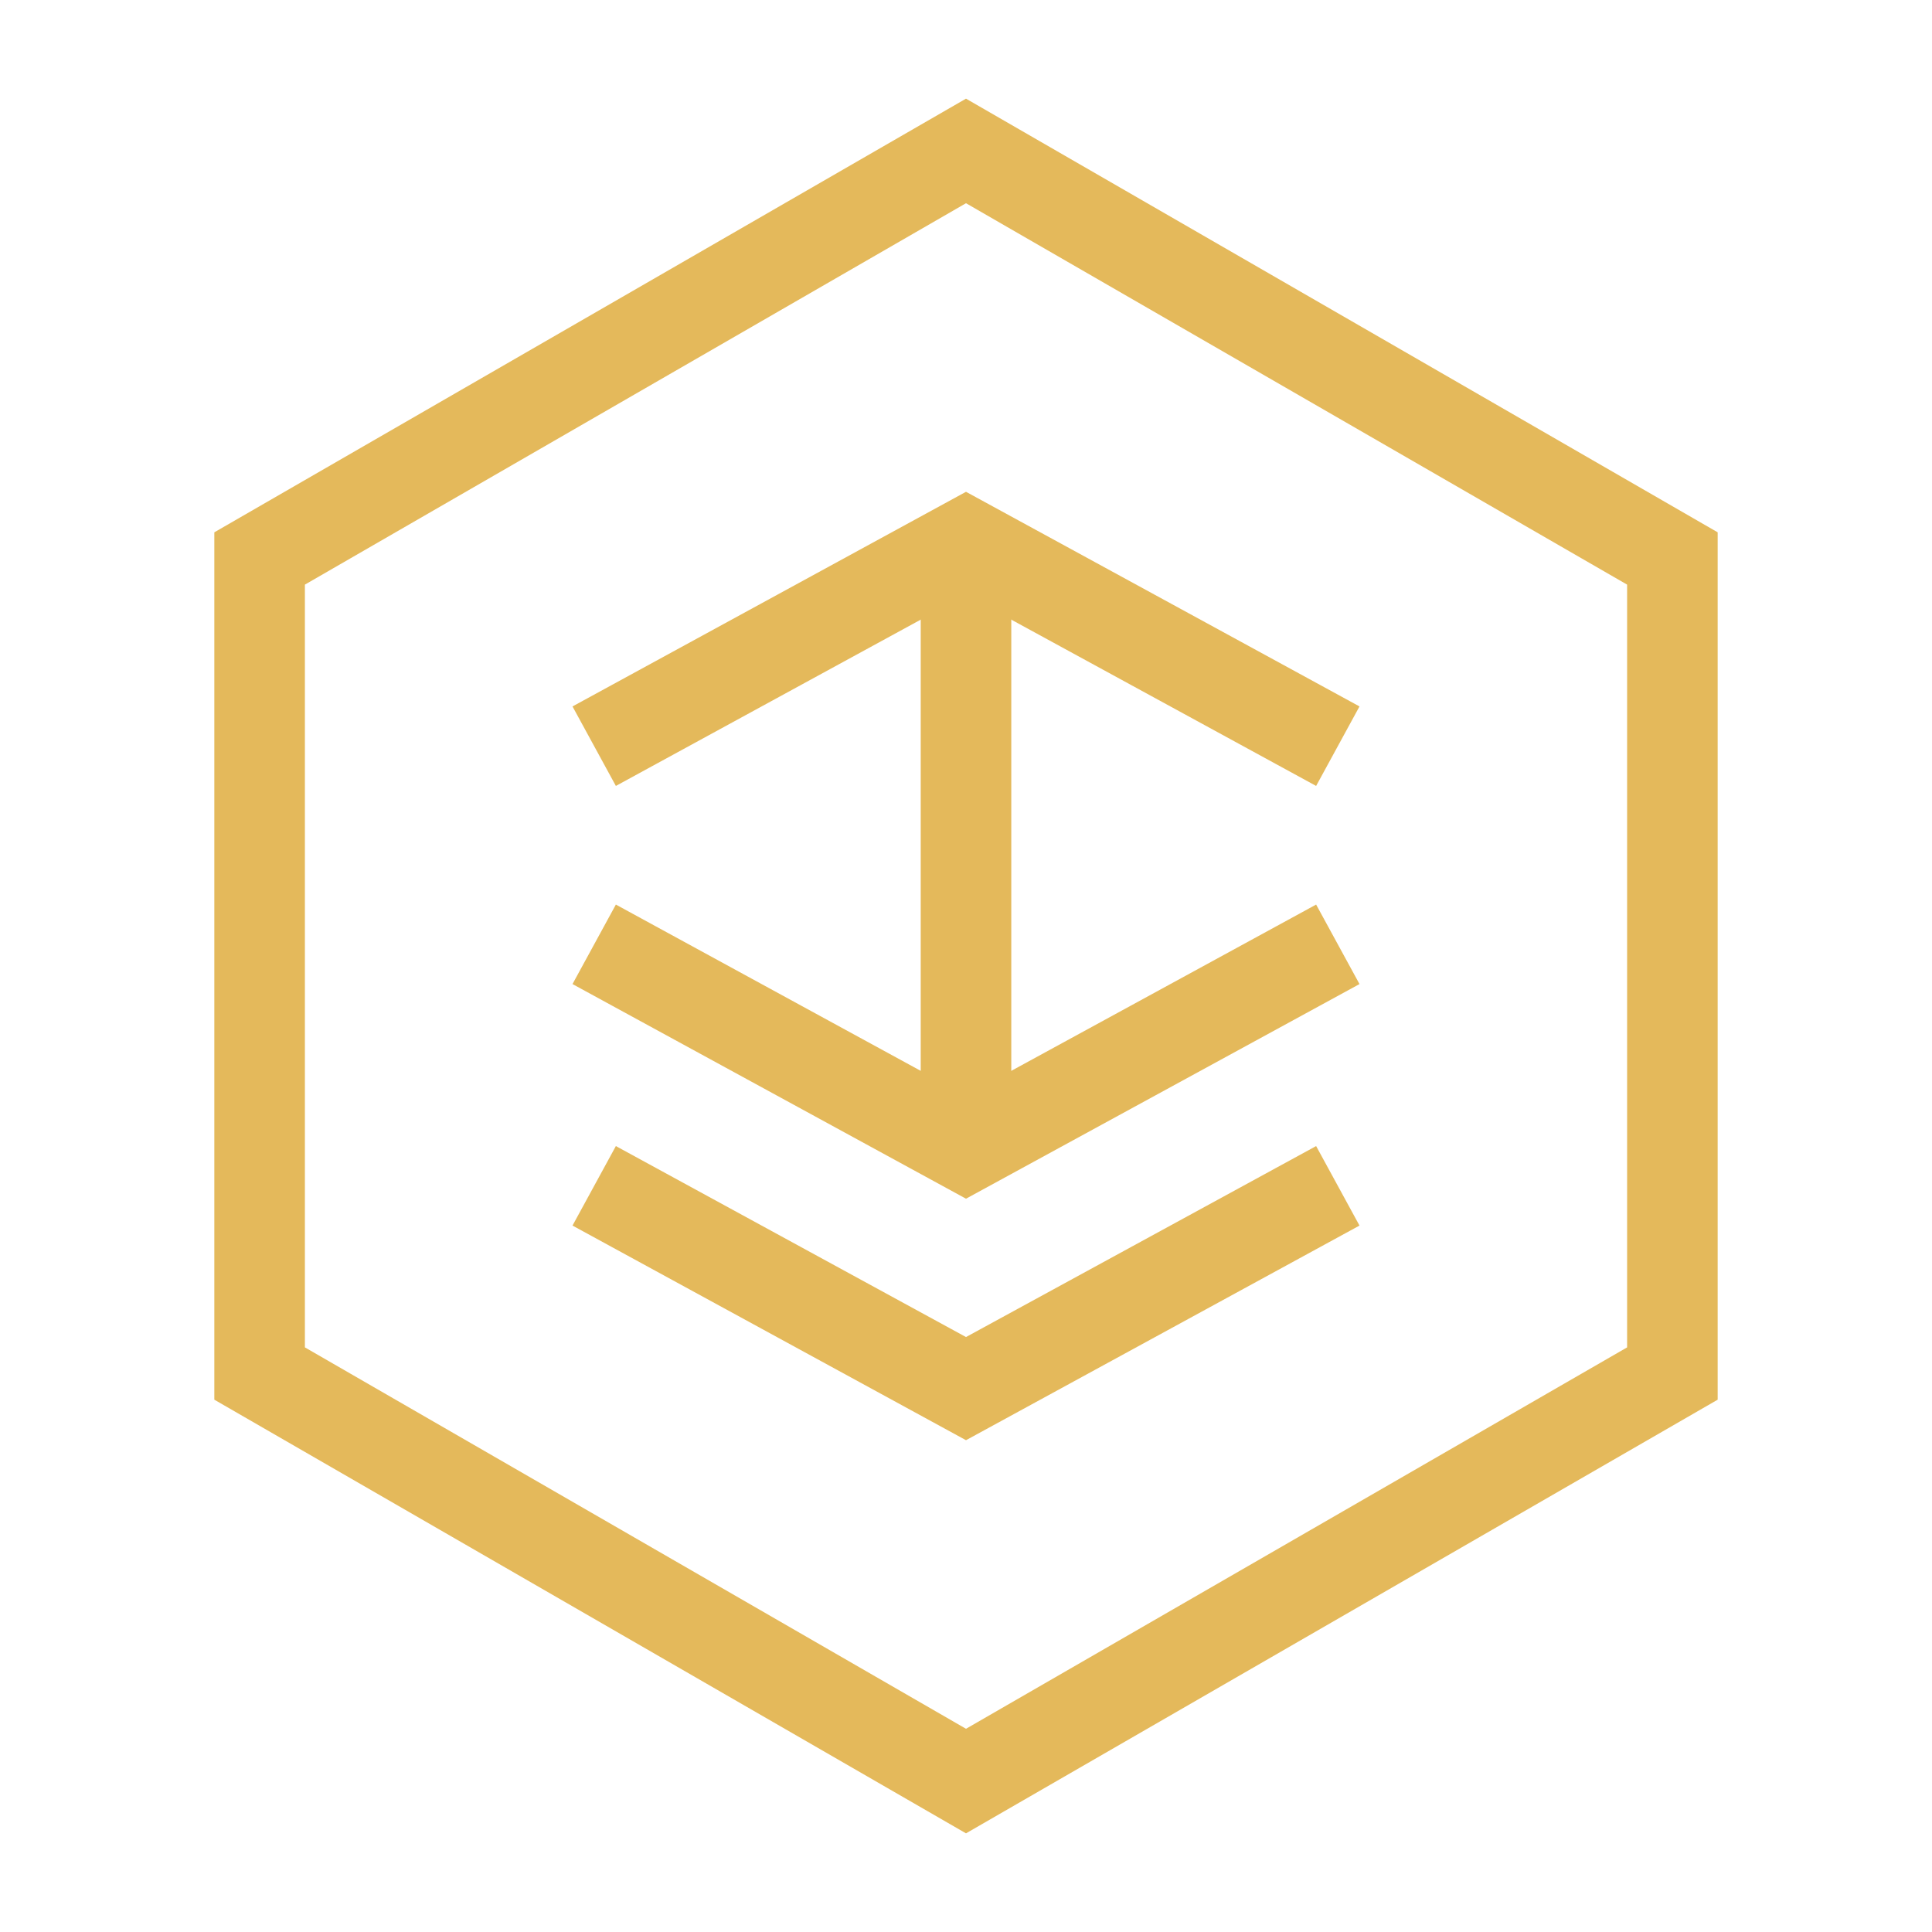
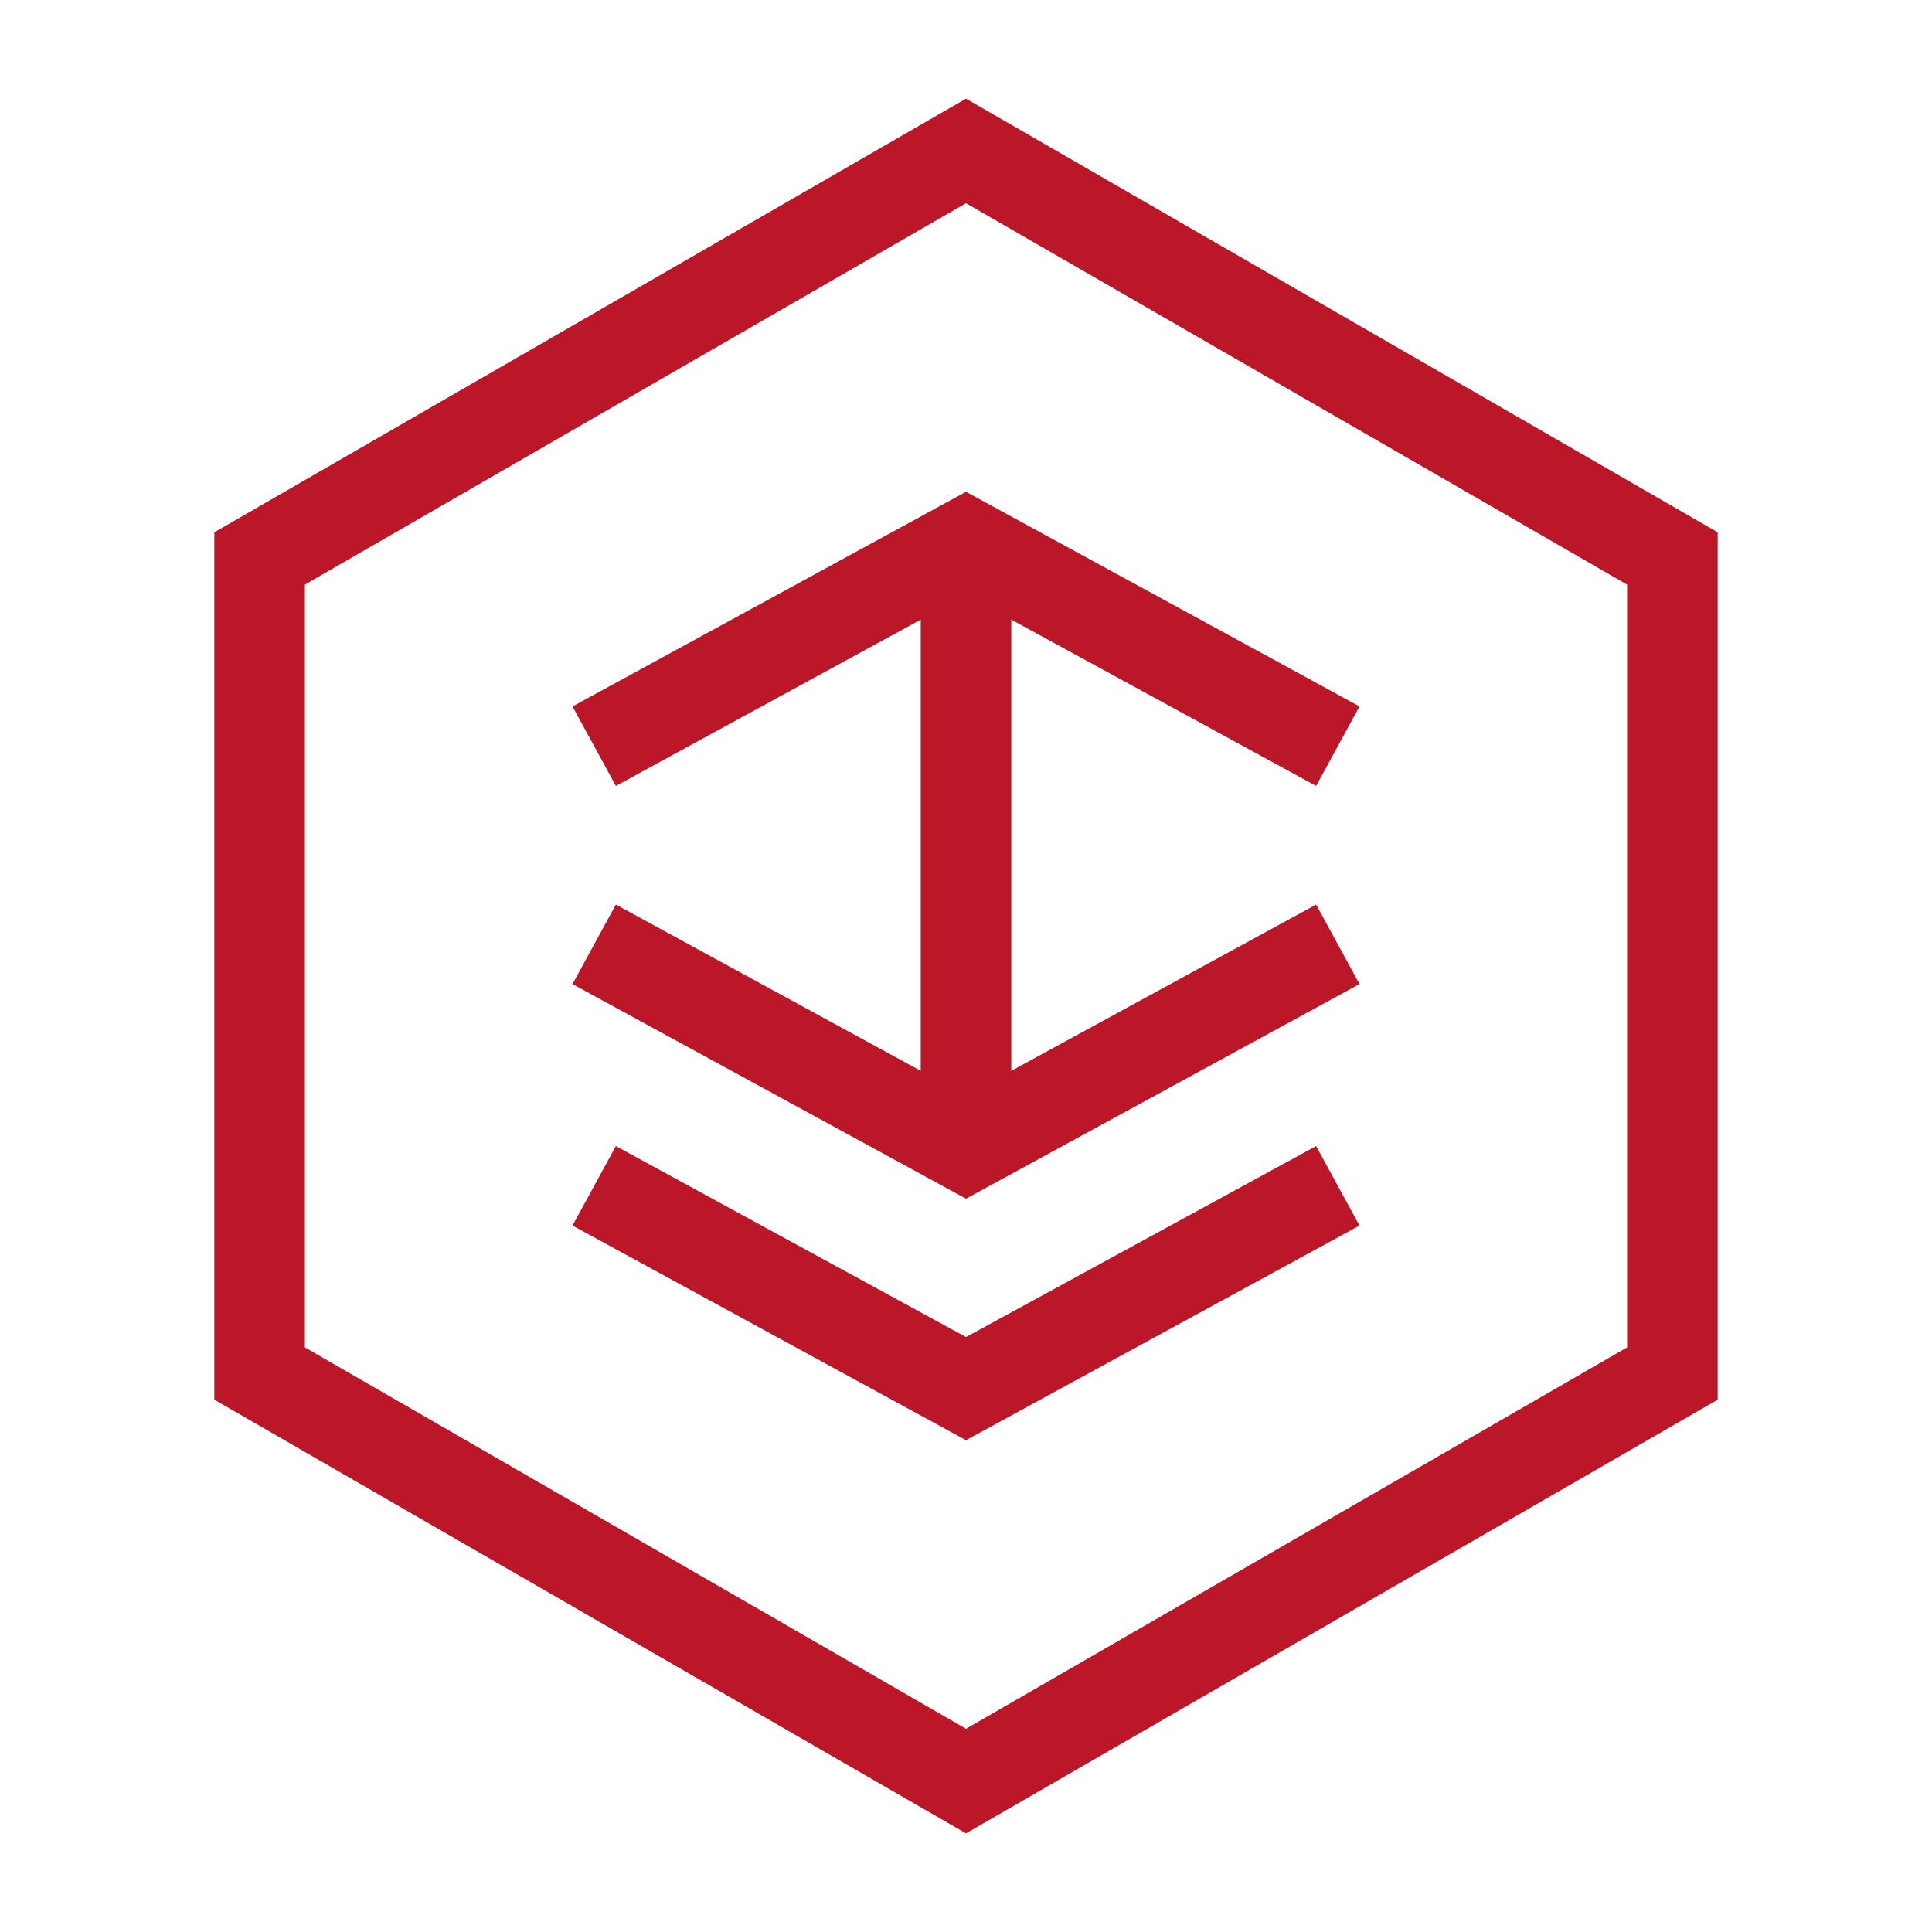
<svg xmlns="http://www.w3.org/2000/svg" width="64" height="64" viewBox="0 0 64 64" fill="none">
-   <path d="M32 5 55.4 18.5V45.5L32 59 8.6 45.5V18.5L32 5Z" stroke="#E4B95B" stroke-width="3" />
-   <path d="m21 24 11-6 11 6M21 32l11 6 11-6M21 40l11 6 11-6" stroke="#E4B95B" stroke-width="3" stroke-linecap="square" />
-   <path d="M32 18v20" stroke="#E4B95B" stroke-width="3" />
+   <path d="M32 5 55.4 18.5V45.5L32 59 8.6 45.5V18.5L32 5Z" stroke="#BB1729" stroke-width="3" />
+   <path d="m21 24 11-6 11 6M21 32l11 6 11-6M21 40l11 6 11-6" stroke="#BB1729" stroke-width="3" stroke-linecap="square" />
+   <path d="M32 18v20" stroke="#BB1729" stroke-width="3" />
</svg>
